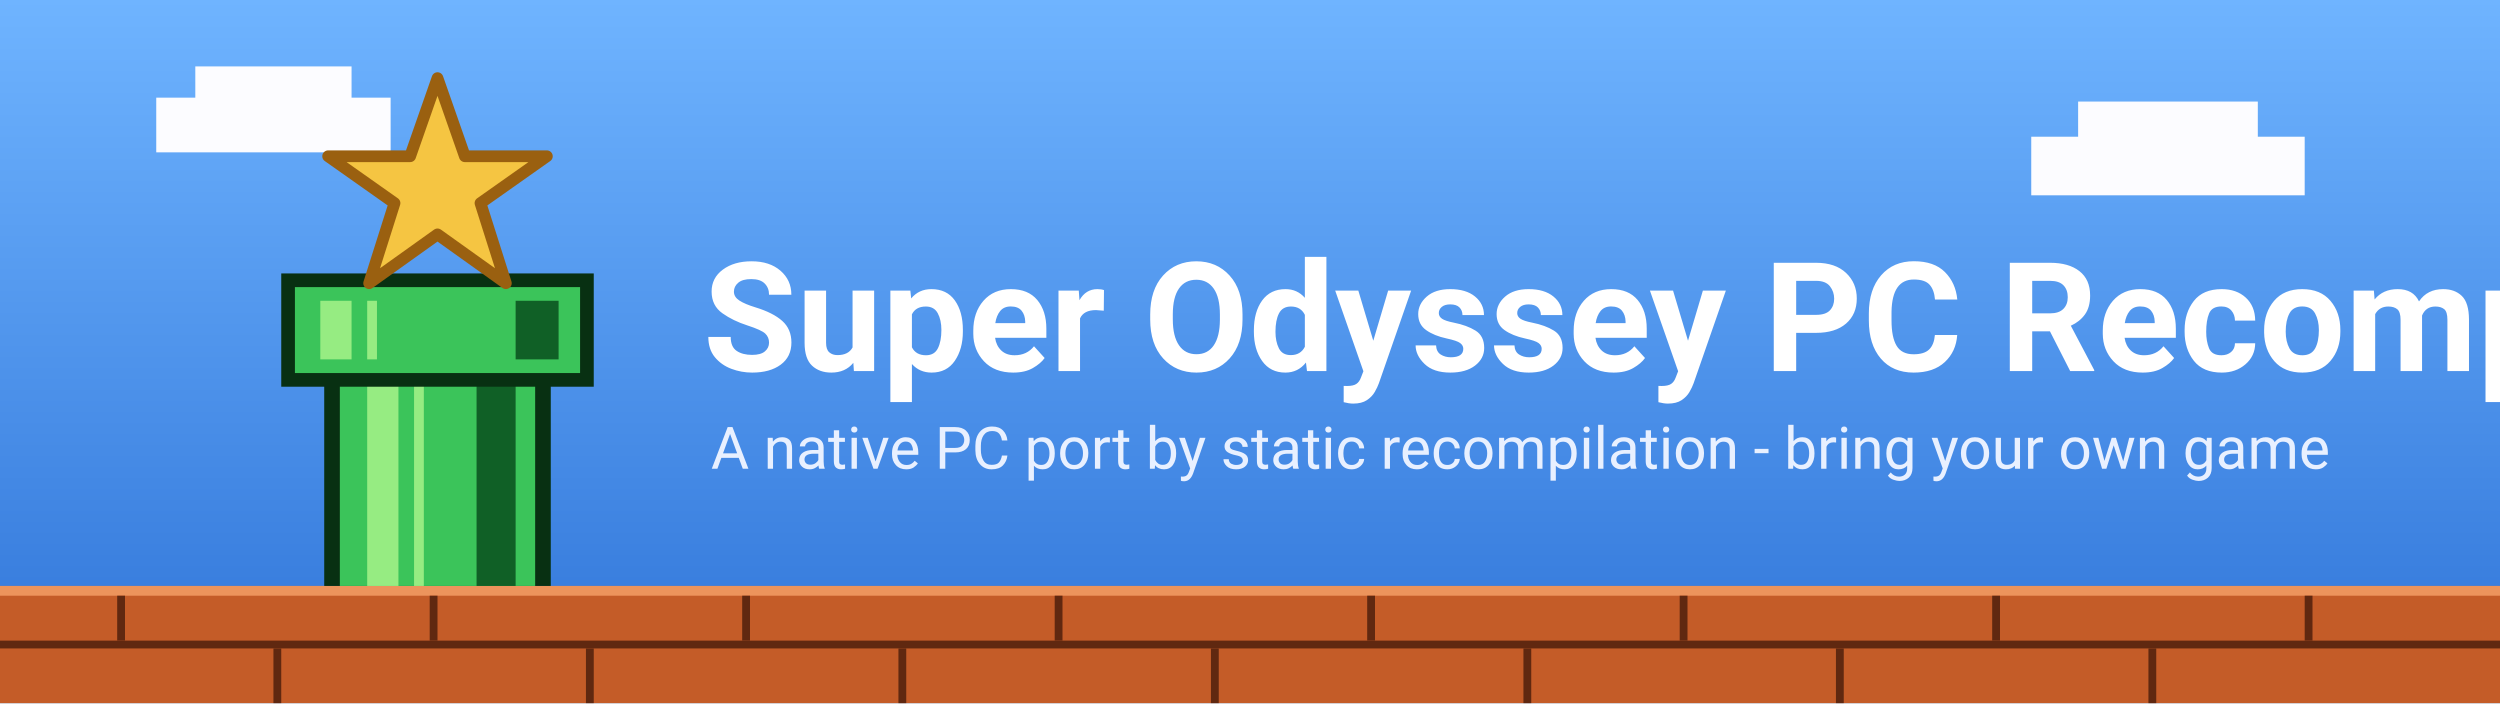
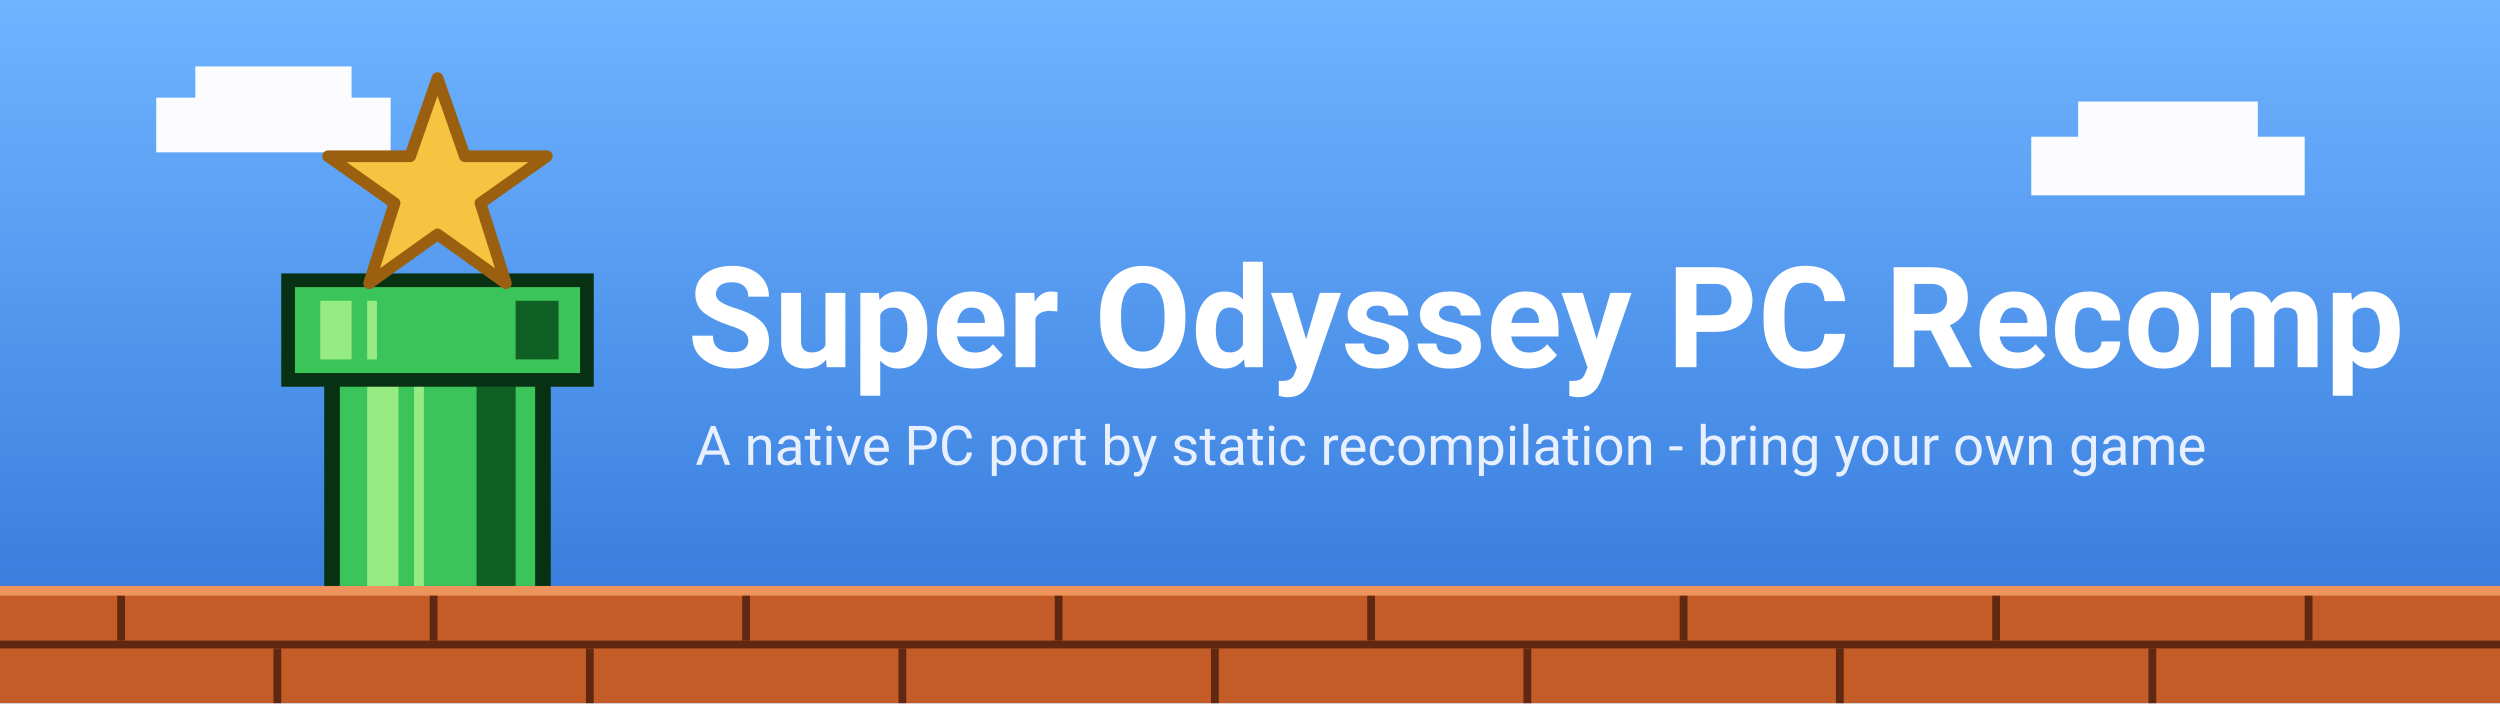
<svg xmlns="http://www.w3.org/2000/svg" viewBox="0 0 1280 360" width="1280" height="360" role="img" aria-label="Super Odyssey PC Recomp">
  <defs>
    <linearGradient id="sky" x1="0" y1="0" x2="0" y2="1">
      <stop offset="0" stop-color="#6FB4FF" />
      <stop offset="1" stop-color="#2F74D8" />
    </linearGradient>
  </defs>
  <rect width="1280" height="360" fill="url(#sky)" />
  <g fill="#FCFCFF">
    <rect x="80" y="50" width="120" height="28" />
    <rect x="100" y="34" width="80" height="20" />
    <rect x="1040" y="70" width="140" height="30" />
    <rect x="1064" y="52" width="92" height="22" />
  </g>
  <rect y="300" width="1280" height="60" fill="#C45C28" />
  <rect y="300" width="1280" height="5" fill="#EC945C" />
  <g fill="#602810">
    <rect y="328" width="1280" height="4" />
    <rect x="60" y="305" width="4" height="23" />
    <rect x="220" y="305" width="4" height="23" />
    <rect x="380" y="305" width="4" height="23" />
    <rect x="540" y="305" width="4" height="23" />
    <rect x="700" y="305" width="4" height="23" />
    <rect x="860" y="305" width="4" height="23" />
    <rect x="1020" y="305" width="4" height="23" />
    <rect x="1180" y="305" width="4" height="23" />
    <rect x="140" y="332" width="4" height="28" />
    <rect x="300" y="332" width="4" height="28" />
    <rect x="460" y="332" width="4" height="28" />
    <rect x="620" y="332" width="4" height="28" />
    <rect x="780" y="332" width="4" height="28" />
    <rect x="940" y="332" width="4" height="28" />
    <rect x="1100" y="332" width="4" height="28" />
  </g>
  <rect x="166" y="190" width="116" height="110" fill="#083012" />
  <rect x="174" y="190" width="100" height="110" fill="#3BC45A" />
  <rect x="188" y="190" width="16" height="110" fill="#96EC82" />
  <rect x="212" y="190" width="5" height="110" fill="#96EC82" />
  <rect x="244" y="190" width="20" height="110" fill="#106026" />
  <rect x="144" y="140" width="160" height="58" fill="#083012" />
  <rect x="151" y="147" width="146" height="44" fill="#3BC45A" />
  <rect x="164" y="154" width="16" height="30" fill="#96EC82" />
  <rect x="188" y="154" width="5" height="30" fill="#96EC82" />
  <rect x="264" y="154" width="22" height="30" fill="#106026" />
  <polygon points="224,40 238,80 280,80 246,104 259,145 224,120 189,145 202,104 168,80 210,80" fill="#F5C542" stroke="#9A6010" stroke-width="6" stroke-linejoin="round" />
-   <text x="360" y="190" font-family="Segoe UI, Roboto, Helvetica, Arial, sans-serif" font-size="78" font-weight="700" fill="#FFFFFF">Super Odyssey PC Recomp</text>
-   <text x="364" y="240" font-family="Segoe UI, Roboto, Helvetica, Arial, sans-serif" font-size="30" fill="#E8F0FF">A native PC port by static recompilation - bring your own game</text>
+   <text x="352" y="188" font-family="Segoe UI, Roboto, Helvetica, Arial, sans-serif" font-size="72" font-weight="700" fill="#FFFFFF" textLength="860" lengthAdjust="spacingAndGlyphs">Super Odyssey PC Recomp</text>
+   <text x="356" y="238" font-family="Segoe UI, Roboto, Helvetica, Arial, sans-serif" font-size="28" fill="#E8F0FF" textLength="820" lengthAdjust="spacingAndGlyphs">A native PC port by static recompilation - bring your own game</text>
</svg>
